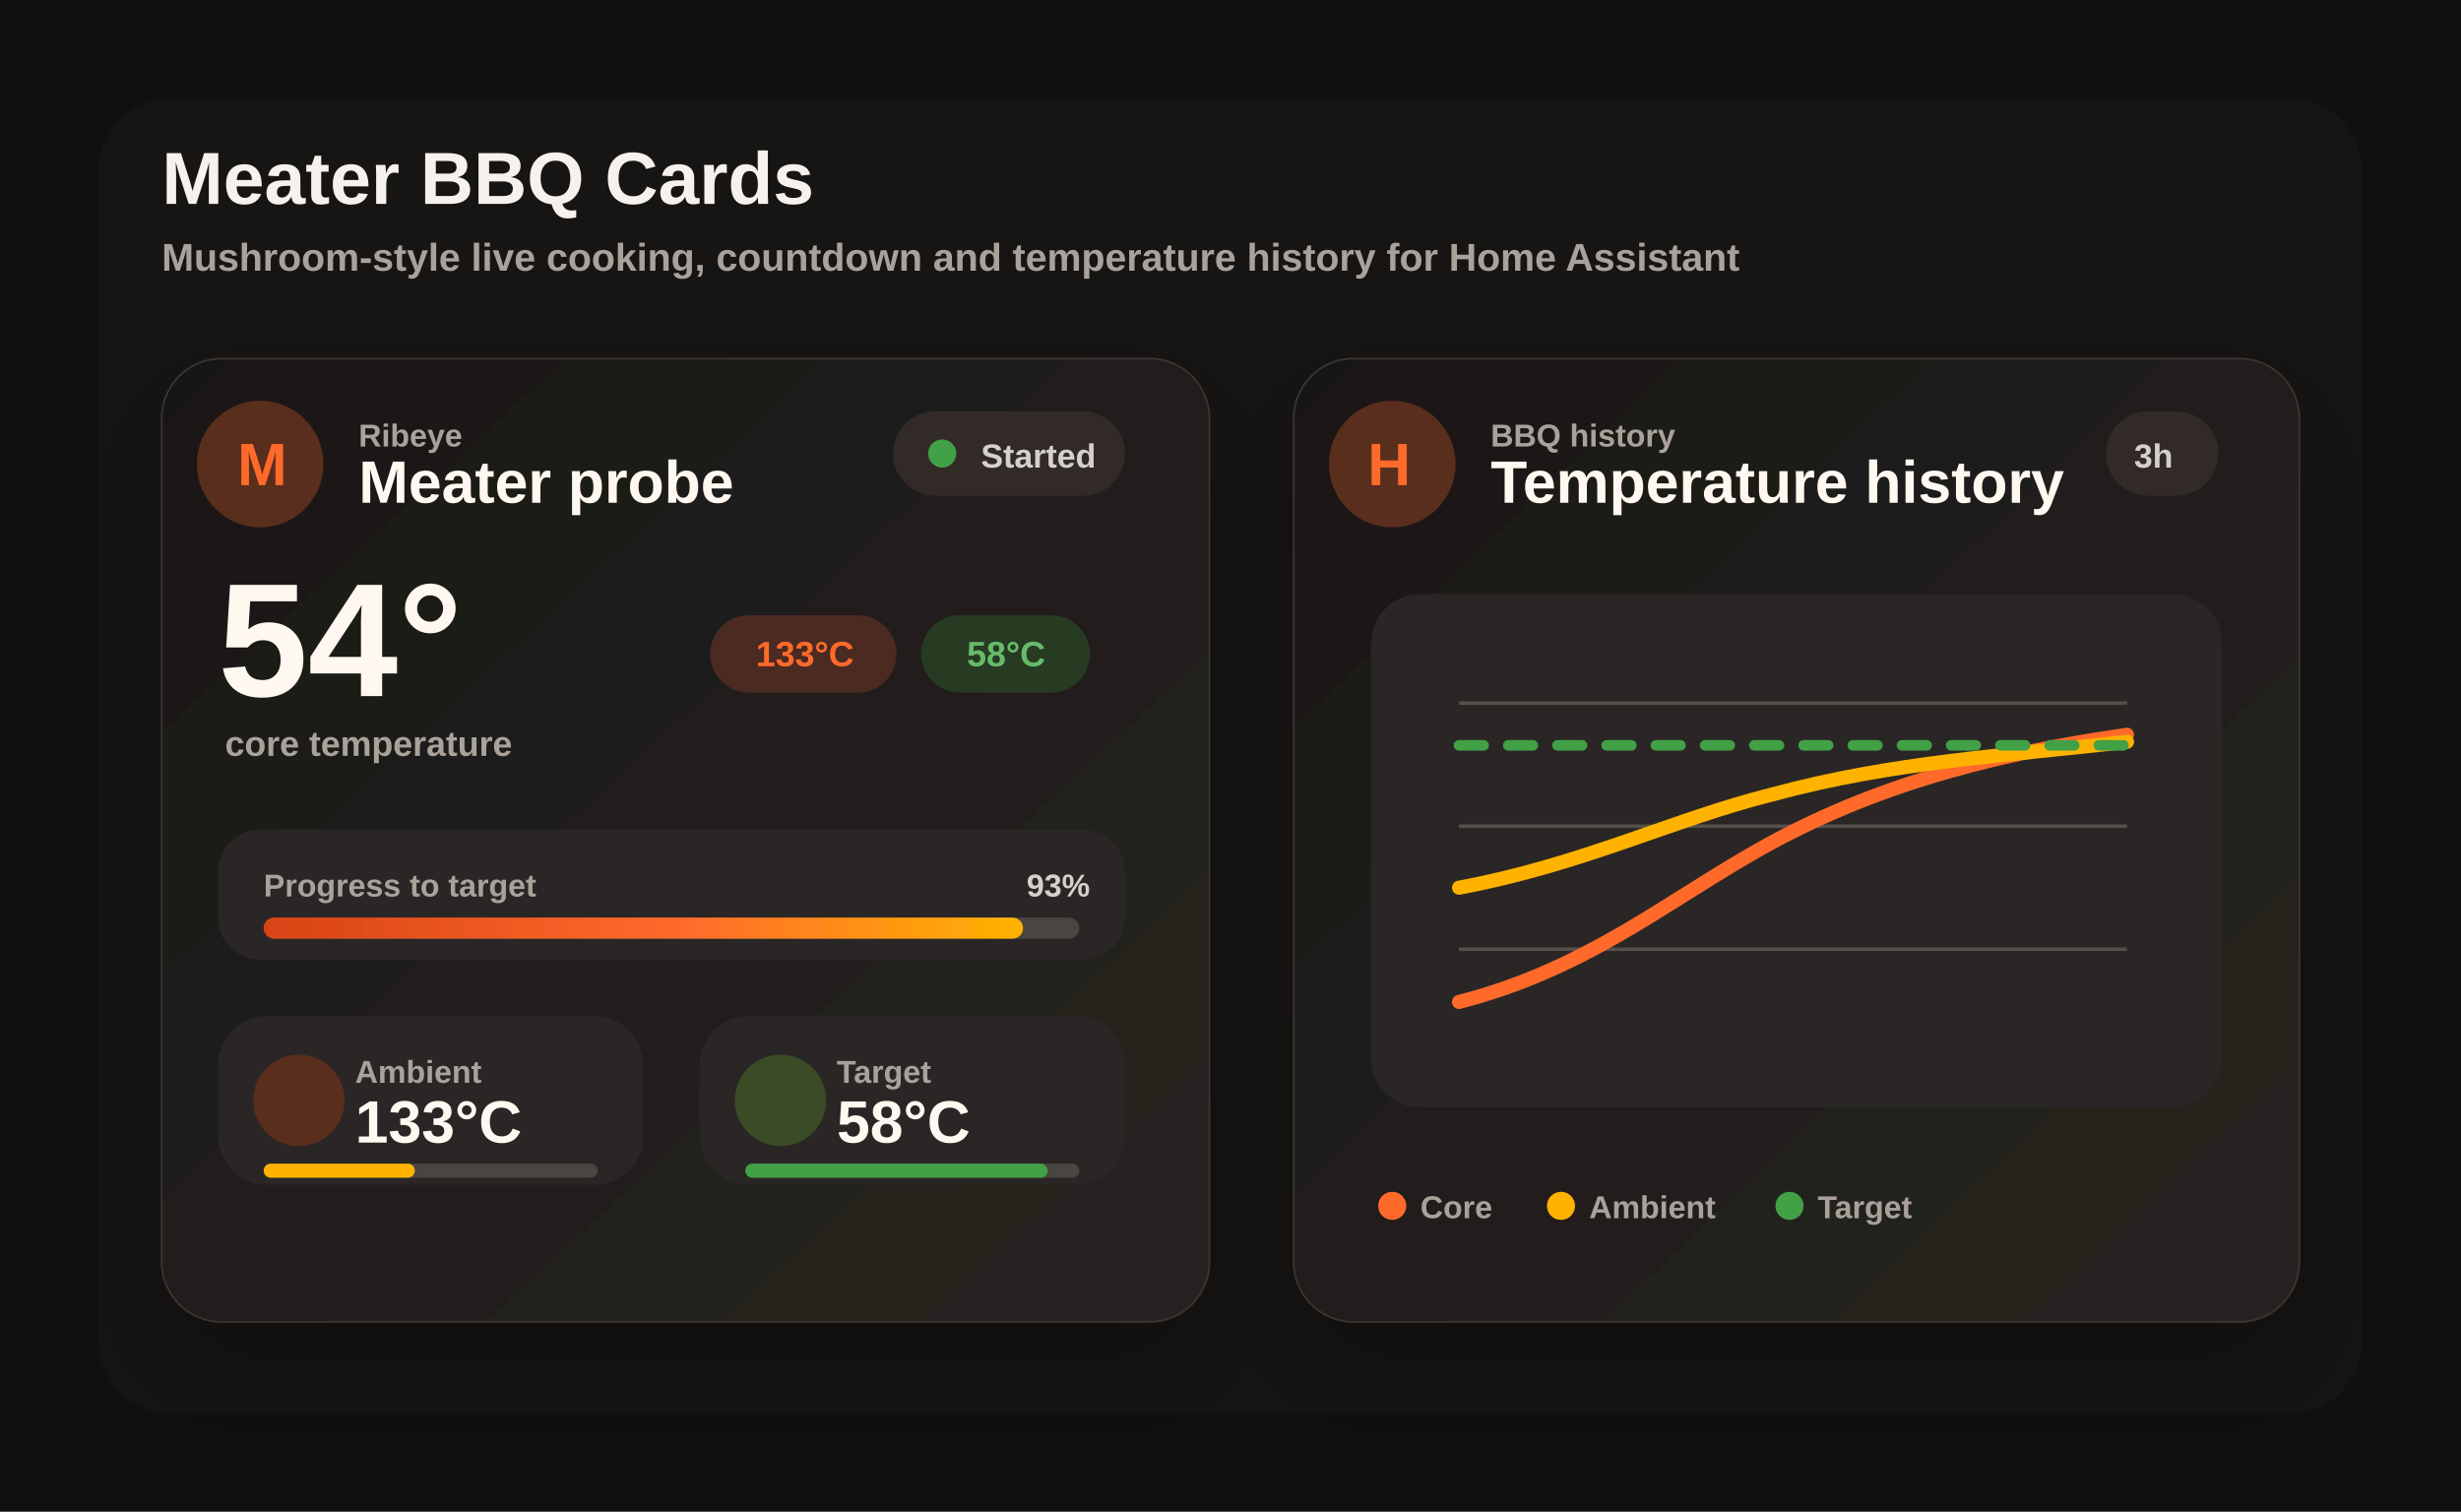
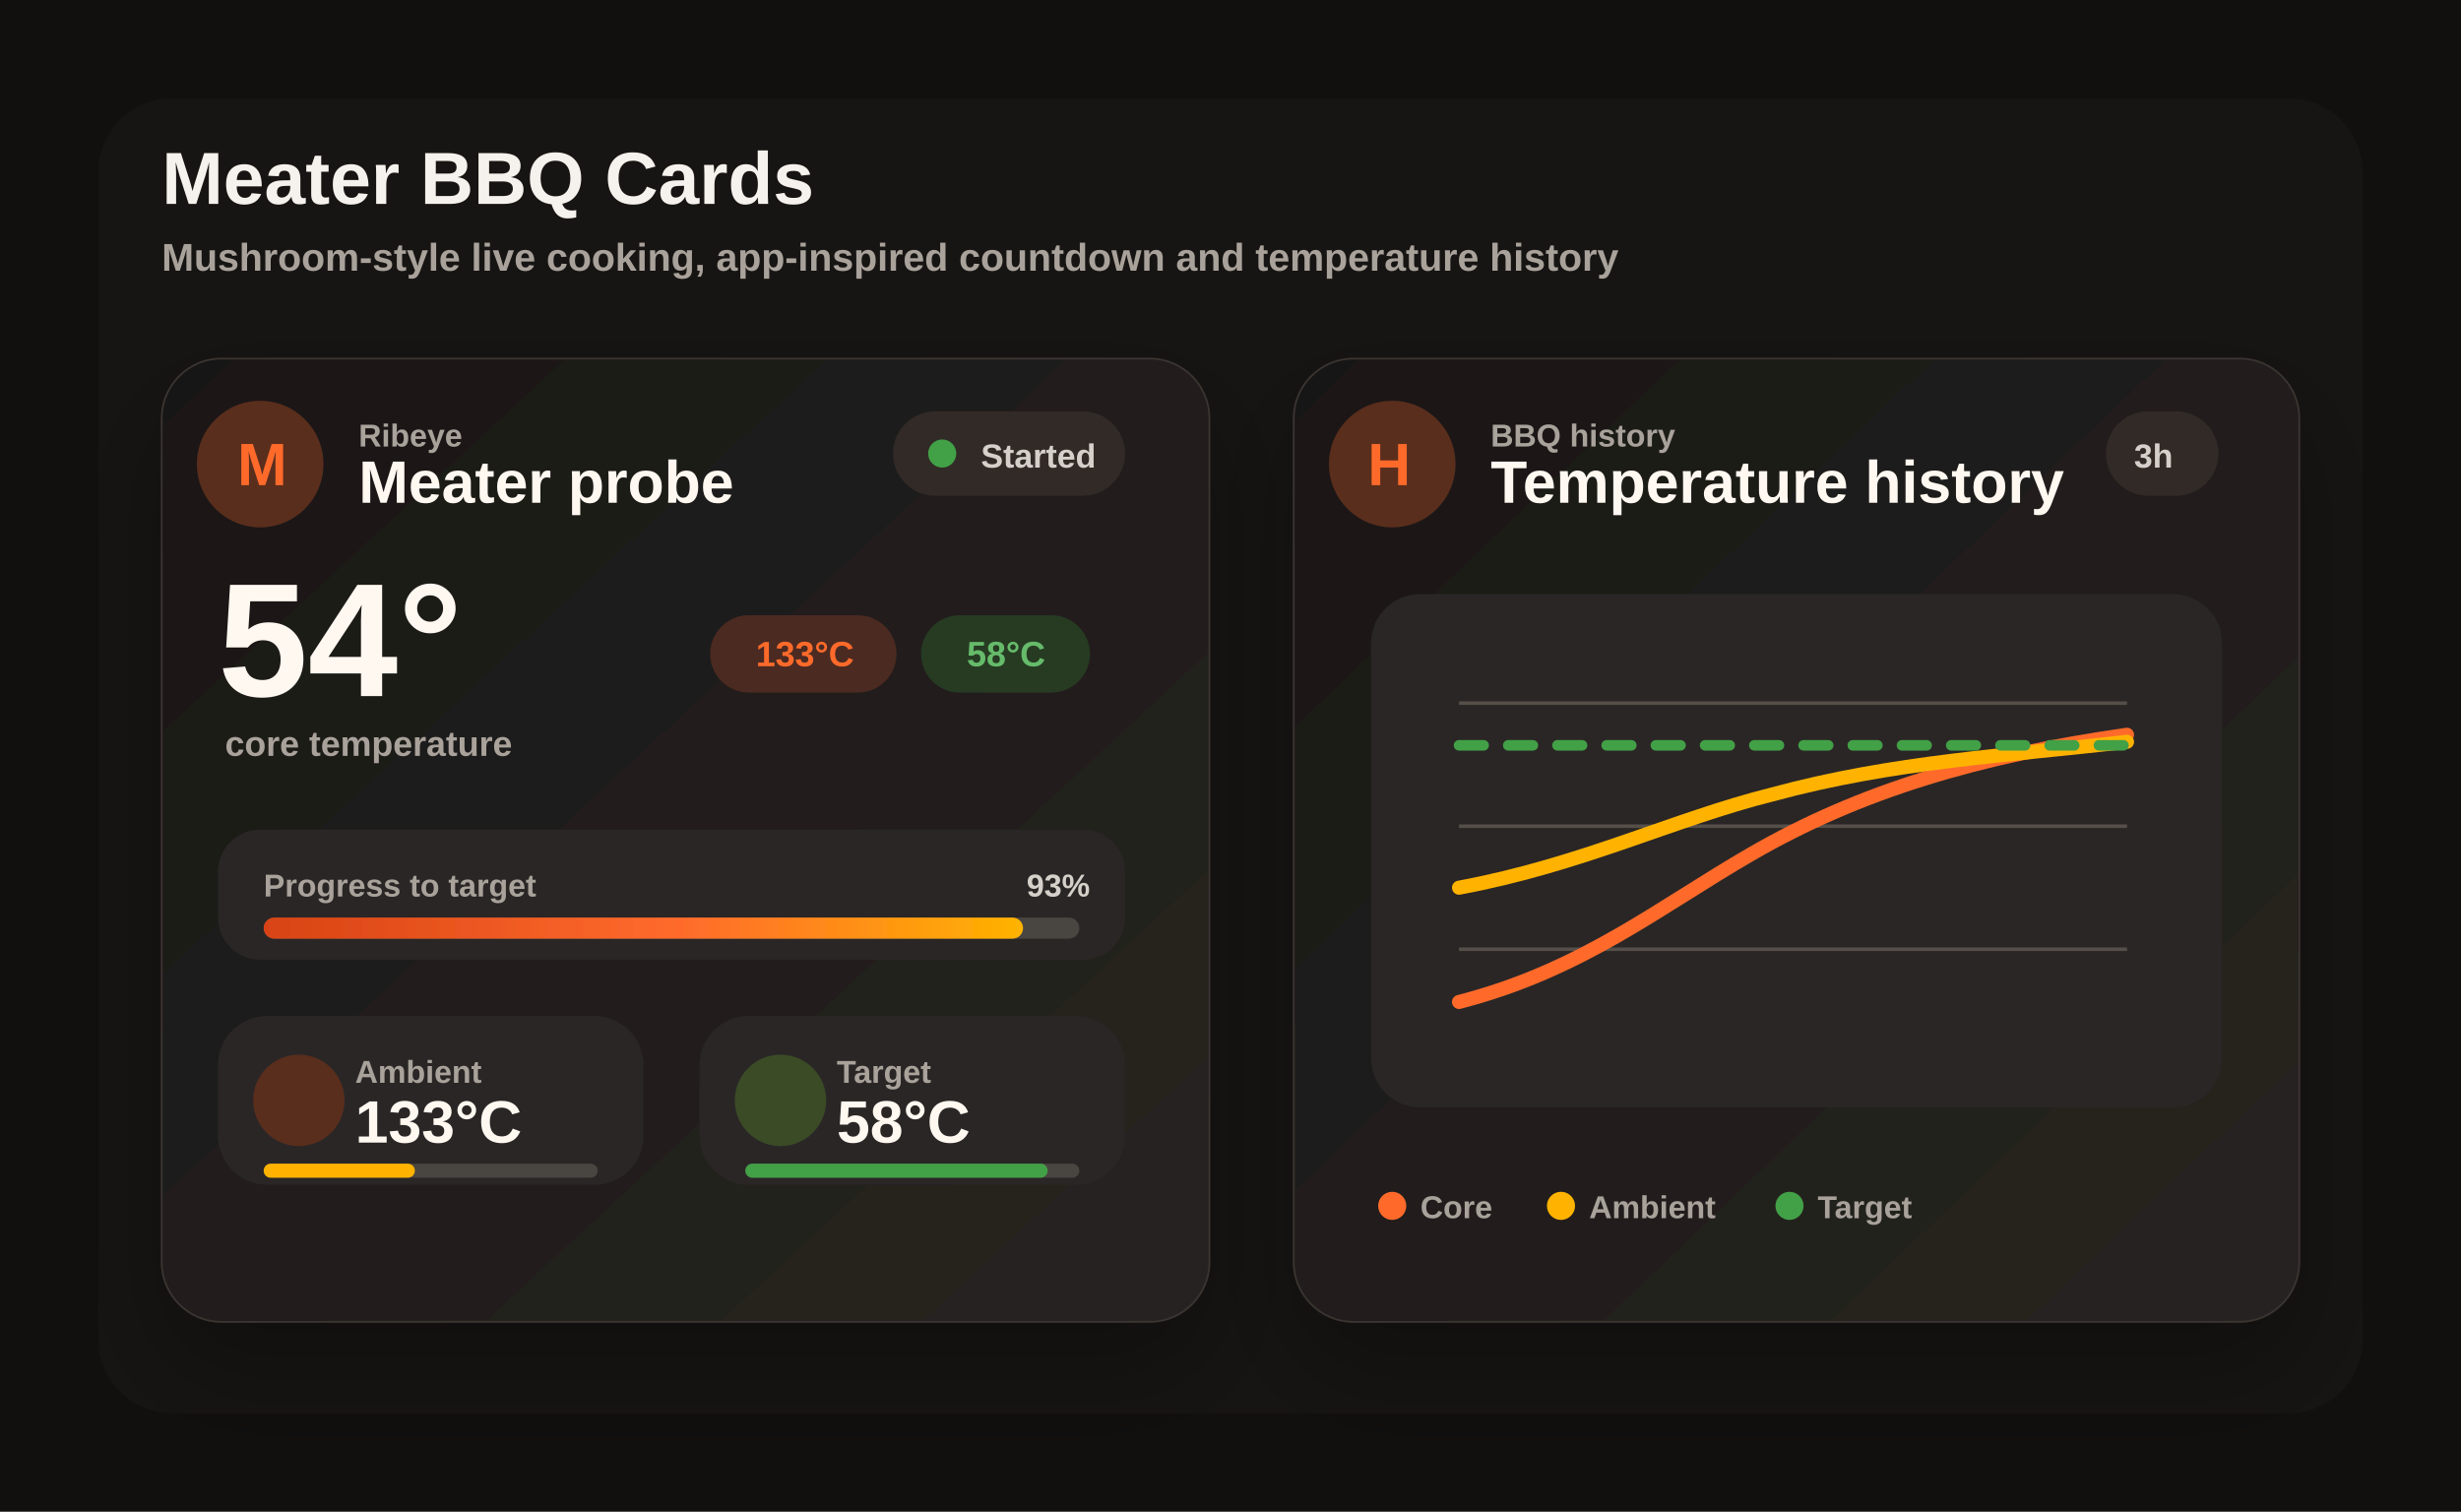
<svg xmlns="http://www.w3.org/2000/svg" width="1400" height="860" viewBox="0 0 1400 860" role="img" aria-labelledby="title desc">
  <defs>
    <linearGradient id="ember" x1="0" y1="0" x2="1" y2="0">
      <stop offset="0" stop-color="#d84315" />
      <stop offset="0.55" stop-color="#ff6b2c" />
      <stop offset="1" stop-color="#ffb300" />
    </linearGradient>
    <linearGradient id="cool" x1="0" y1="0" x2="1" y2="1">
      <stop offset="0" stop-color="#191716" />
      <stop offset="1" stop-color="#282421" />
    </linearGradient>
    <filter id="shadow" x="-10%" y="-10%" width="120%" height="130%">
      <feDropShadow dx="0" dy="28" stdDeviation="30" flood-color="#000" flood-opacity="0.28" />
    </filter>
  </defs>
  <rect width="1400" height="860" fill="#11100f" />
  <rect x="56" y="56" width="1288" height="748" rx="42" fill="#171513" />
  <text x="92" y="116" fill="#f5f1ec" font-family="Arial, sans-serif" font-size="42" font-weight="800">Meater BBQ Cards</text>
-   <text x="92" y="154" fill="#a9a29b" font-family="Arial, sans-serif" font-size="22" font-weight="700">Mushroom-style live cooking, countdown and temperature history for Home Assistant</text>
+   <text x="92" y="154" fill="#a9a29b" font-family="Arial, sans-serif" font-size="22" font-weight="700">Mushroom-style live cooking, app-inspired countdown and temperature history</text>
  <g filter="url(#shadow)">
    <rect x="92" y="204" width="596" height="548" rx="34" fill="url(#cool)" stroke="#3a3430" />
    <circle cx="148" cy="264" r="36" fill="#5a2d1f" />
    <text x="135" y="276" fill="#ff6b2c" font-family="Arial, sans-serif" font-size="34" font-weight="900">M</text>
    <text x="204" y="254" fill="#a9a29b" font-family="Arial, sans-serif" font-size="18" font-weight="800">Ribeye</text>
    <text x="204" y="286" fill="#fff8f0" font-family="Arial, sans-serif" font-size="34" font-weight="900">Meater probe</text>
    <rect x="508" y="234" width="132" height="48" rx="24" fill="#302b28" />
    <circle cx="536" cy="258" r="8" fill="#43a047" />
    <text x="558" y="266" fill="#d6d0ca" font-family="Arial, sans-serif" font-size="19" font-weight="900">Started</text>
    <text x="124" y="396" fill="#fff8f0" font-family="Arial, sans-serif" font-size="92" font-weight="900">54°</text>
    <text x="128" y="430" fill="#a9a29b" font-family="Arial, sans-serif" font-size="20" font-weight="800">core temperature</text>
    <rect x="404" y="350" width="106" height="44" rx="22" fill="#4b2a20" />
    <text x="430" y="379" fill="#ff6b2c" font-family="Arial, sans-serif" font-size="20" font-weight="900">133°C</text>
    <rect x="524" y="350" width="96" height="44" rx="22" fill="#273b24" />
    <text x="550" y="379" fill="#66bb6a" font-family="Arial, sans-serif" font-size="20" font-weight="900">58°C</text>
    <rect x="124" y="472" width="516" height="74" rx="24" fill="#2a2725" />
    <text x="150" y="510" fill="#a9a29b" font-family="Arial, sans-serif" font-size="18" font-weight="900">Progress to target</text>
    <text x="584" y="510" fill="#d6d0ca" font-family="Arial, sans-serif" font-size="18" font-weight="900">93%</text>
    <rect x="150" y="522" width="464" height="12" rx="6" fill="#4a4540" />
    <rect x="150" y="522" width="432" height="12" rx="6" fill="url(#ember)" />
    <rect x="124" y="578" width="242" height="96" rx="28" fill="#2a2725" />
    <circle cx="170" cy="626" r="26" fill="#5a2d1f" />
    <text x="202" y="616" fill="#a9a29b" font-family="Arial, sans-serif" font-size="18" font-weight="900">Ambient</text>
    <text x="202" y="650" fill="#fff8f0" font-family="Arial, sans-serif" font-size="34" font-weight="900">133°C</text>
    <rect x="150" y="662" width="190" height="8" rx="4" fill="#4a4540" />
    <rect x="150" y="662" width="86" height="8" rx="4" fill="#ffb300" />
    <rect x="398" y="578" width="242" height="96" rx="28" fill="#2a2725" />
    <circle cx="444" cy="626" r="26" fill="#3a4b28" />
    <text x="476" y="616" fill="#a9a29b" font-family="Arial, sans-serif" font-size="18" font-weight="900">Target</text>
    <text x="476" y="650" fill="#fff8f0" font-family="Arial, sans-serif" font-size="34" font-weight="900">58°C</text>
    <rect x="424" y="662" width="190" height="8" rx="4" fill="#4a4540" />
    <rect x="424" y="662" width="172" height="8" rx="4" fill="#43a047" />
  </g>
  <g filter="url(#shadow)">
    <rect x="736" y="204" width="572" height="548" rx="34" fill="url(#cool)" stroke="#3a3430" />
    <circle cx="792" cy="264" r="36" fill="#5a2d1f" />
    <text x="778" y="276" fill="#ff6b2c" font-family="Arial, sans-serif" font-size="34" font-weight="900">H</text>
    <text x="848" y="254" fill="#a9a29b" font-family="Arial, sans-serif" font-size="18" font-weight="800">BBQ history</text>
    <text x="848" y="286" fill="#fff8f0" font-family="Arial, sans-serif" font-size="34" font-weight="900">Temperature history</text>
    <rect x="1198" y="234" width="64" height="48" rx="24" fill="#302b28" />
    <text x="1214" y="266" fill="#d6d0ca" font-family="Arial, sans-serif" font-size="19" font-weight="900">3h</text>
    <rect x="780" y="338" width="484" height="292" rx="28" fill="#2a2725" />
    <line x1="830" y1="400" x2="1210" y2="400" stroke="#57504a" stroke-width="2" />
    <line x1="830" y1="470" x2="1210" y2="470" stroke="#57504a" stroke-width="2" />
    <line x1="830" y1="540" x2="1210" y2="540" stroke="#57504a" stroke-width="2" />
    <path d="M830 570 C900 552 944 516 996 486 C1058 450 1126 430 1210 418" fill="none" stroke="#ff6b2c" stroke-width="8" stroke-linecap="round" />
    <path d="M830 505 C900 492 952 466 1008 452 C1078 433 1142 430 1210 422" fill="none" stroke="#ffb300" stroke-width="8" stroke-linecap="round" />
    <path d="M830 424 L1210 424" fill="none" stroke="#43a047" stroke-width="6" stroke-dasharray="14 14" stroke-linecap="round" />
    <circle cx="792" cy="686" r="8" fill="#ff6b2c" />
    <text x="808" y="693" fill="#a9a29b" font-family="Arial, sans-serif" font-size="18" font-weight="900">Core</text>
    <circle cx="888" cy="686" r="8" fill="#ffb300" />
    <text x="904" y="693" fill="#a9a29b" font-family="Arial, sans-serif" font-size="18" font-weight="900">Ambient</text>
    <circle cx="1018" cy="686" r="8" fill="#43a047" />
    <text x="1034" y="693" fill="#a9a29b" font-family="Arial, sans-serif" font-size="18" font-weight="900">Target</text>
  </g>
</svg>
